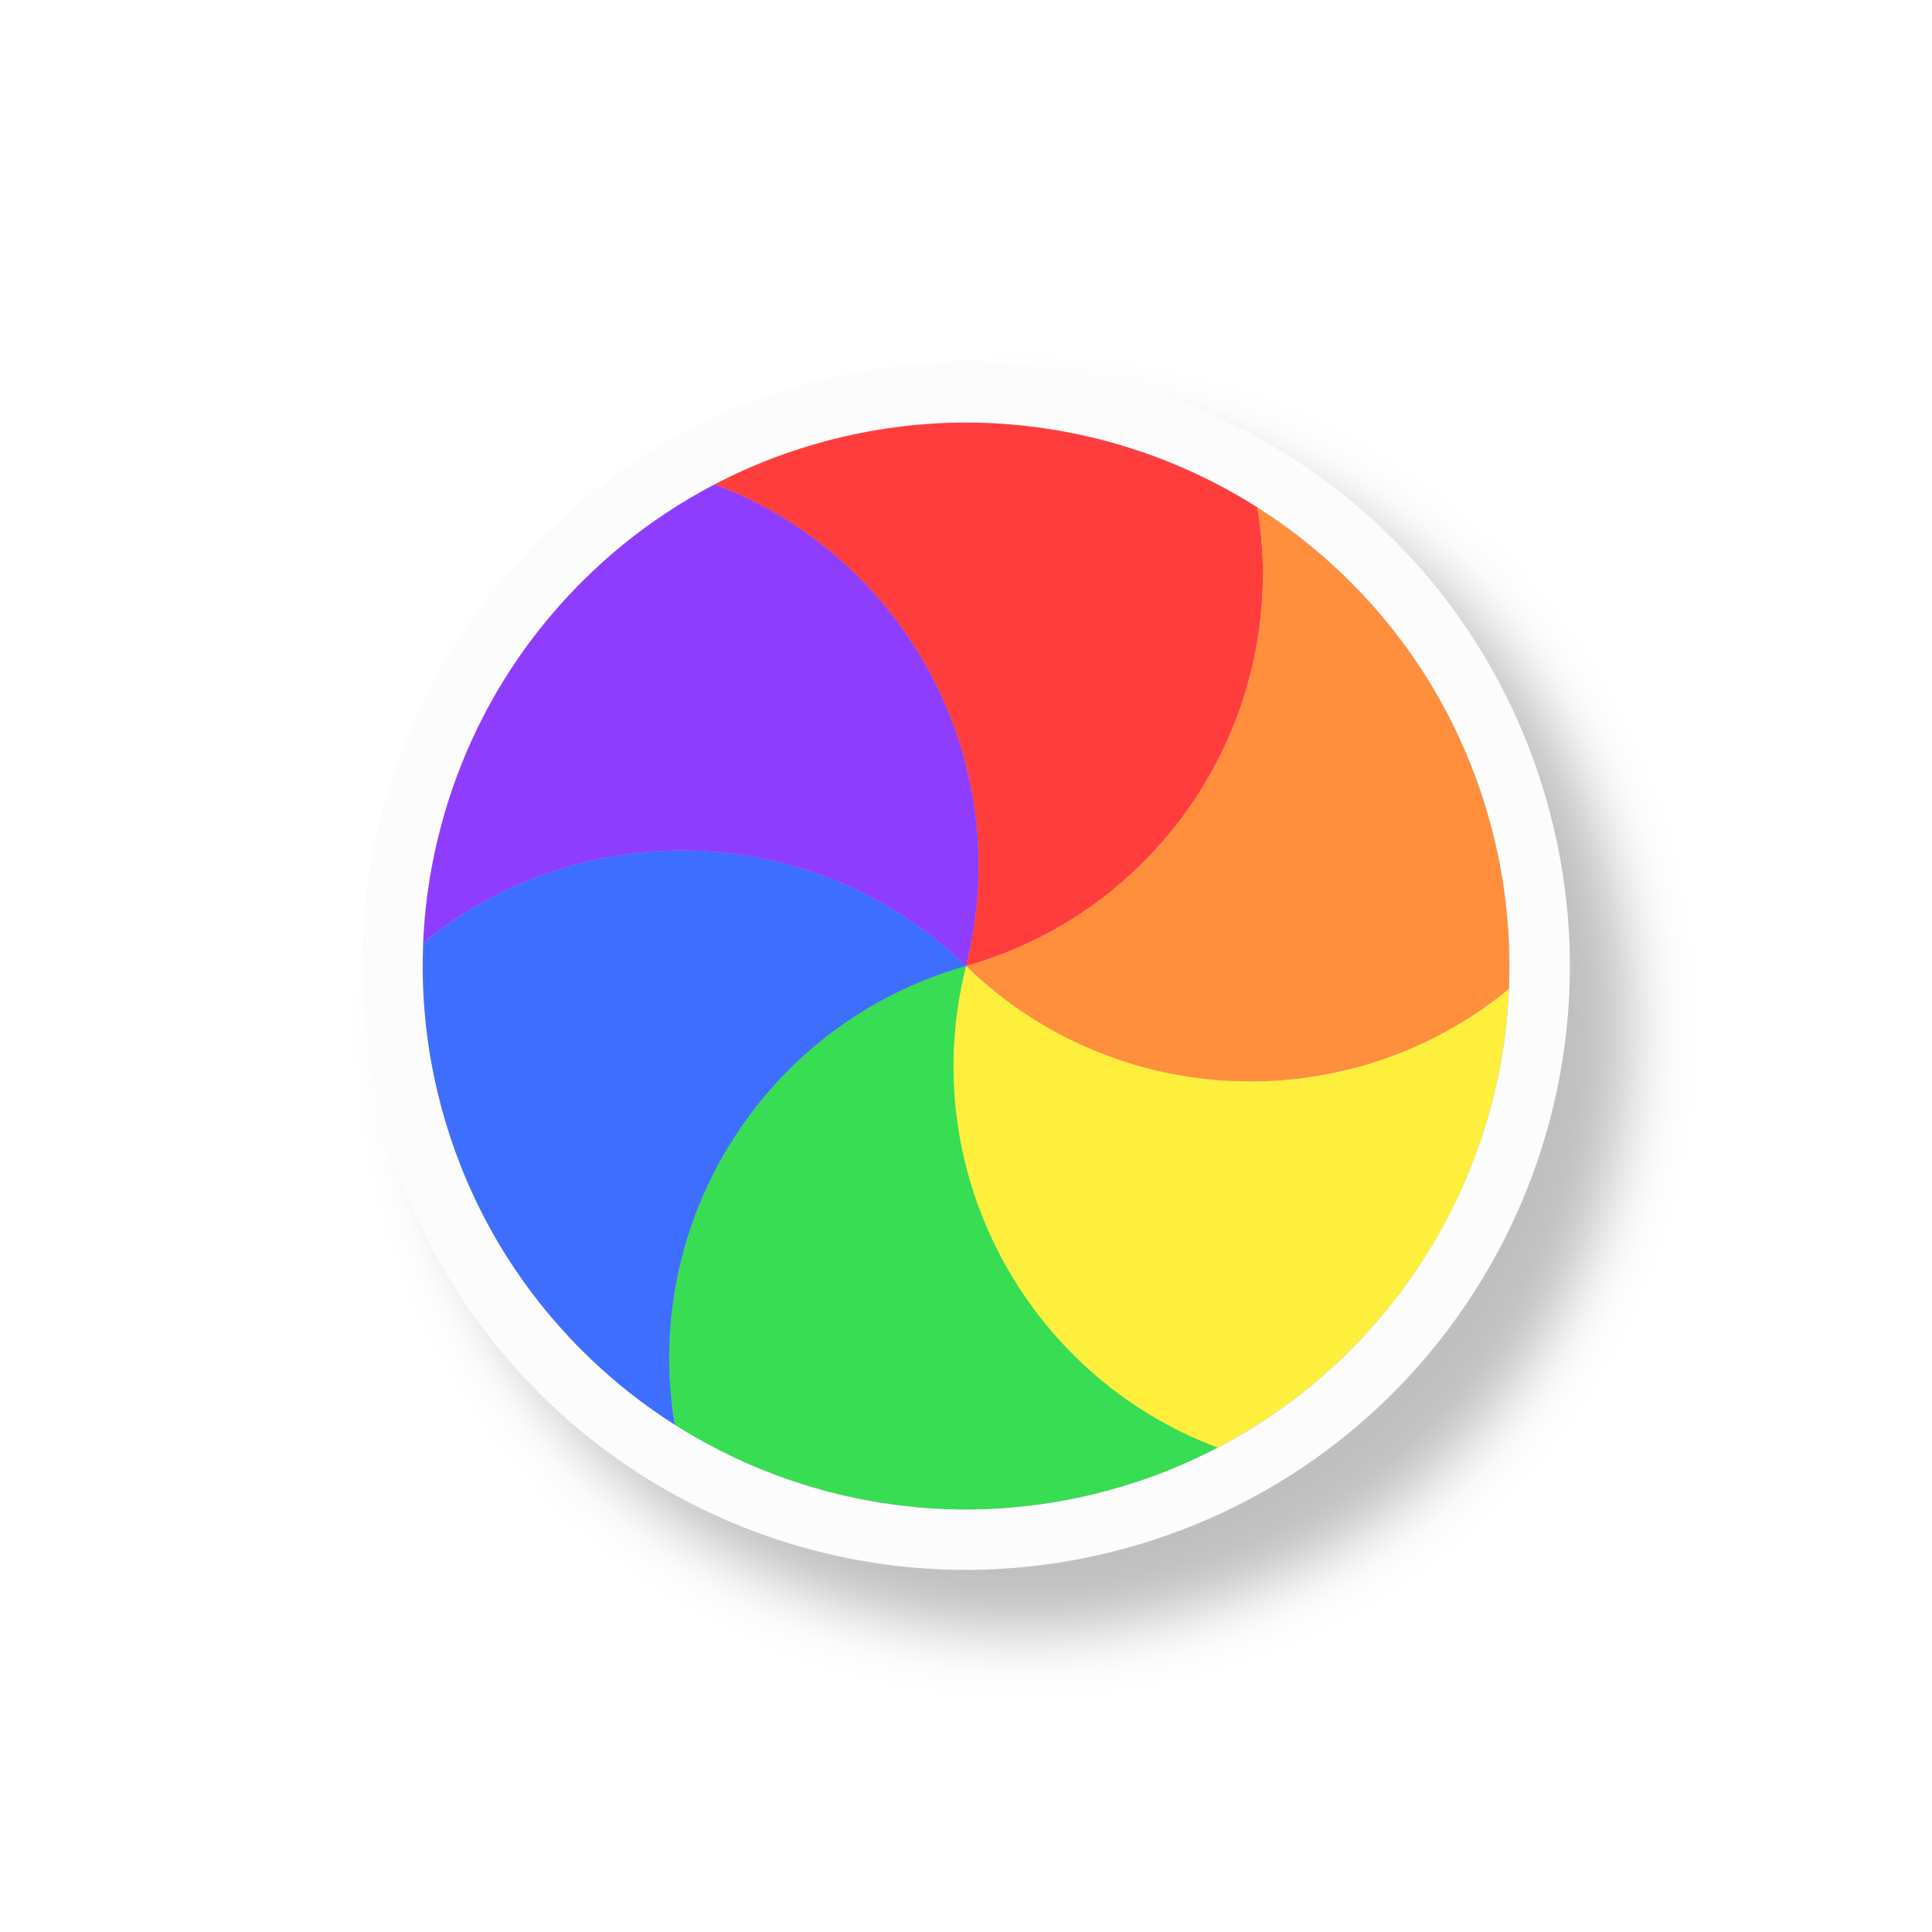
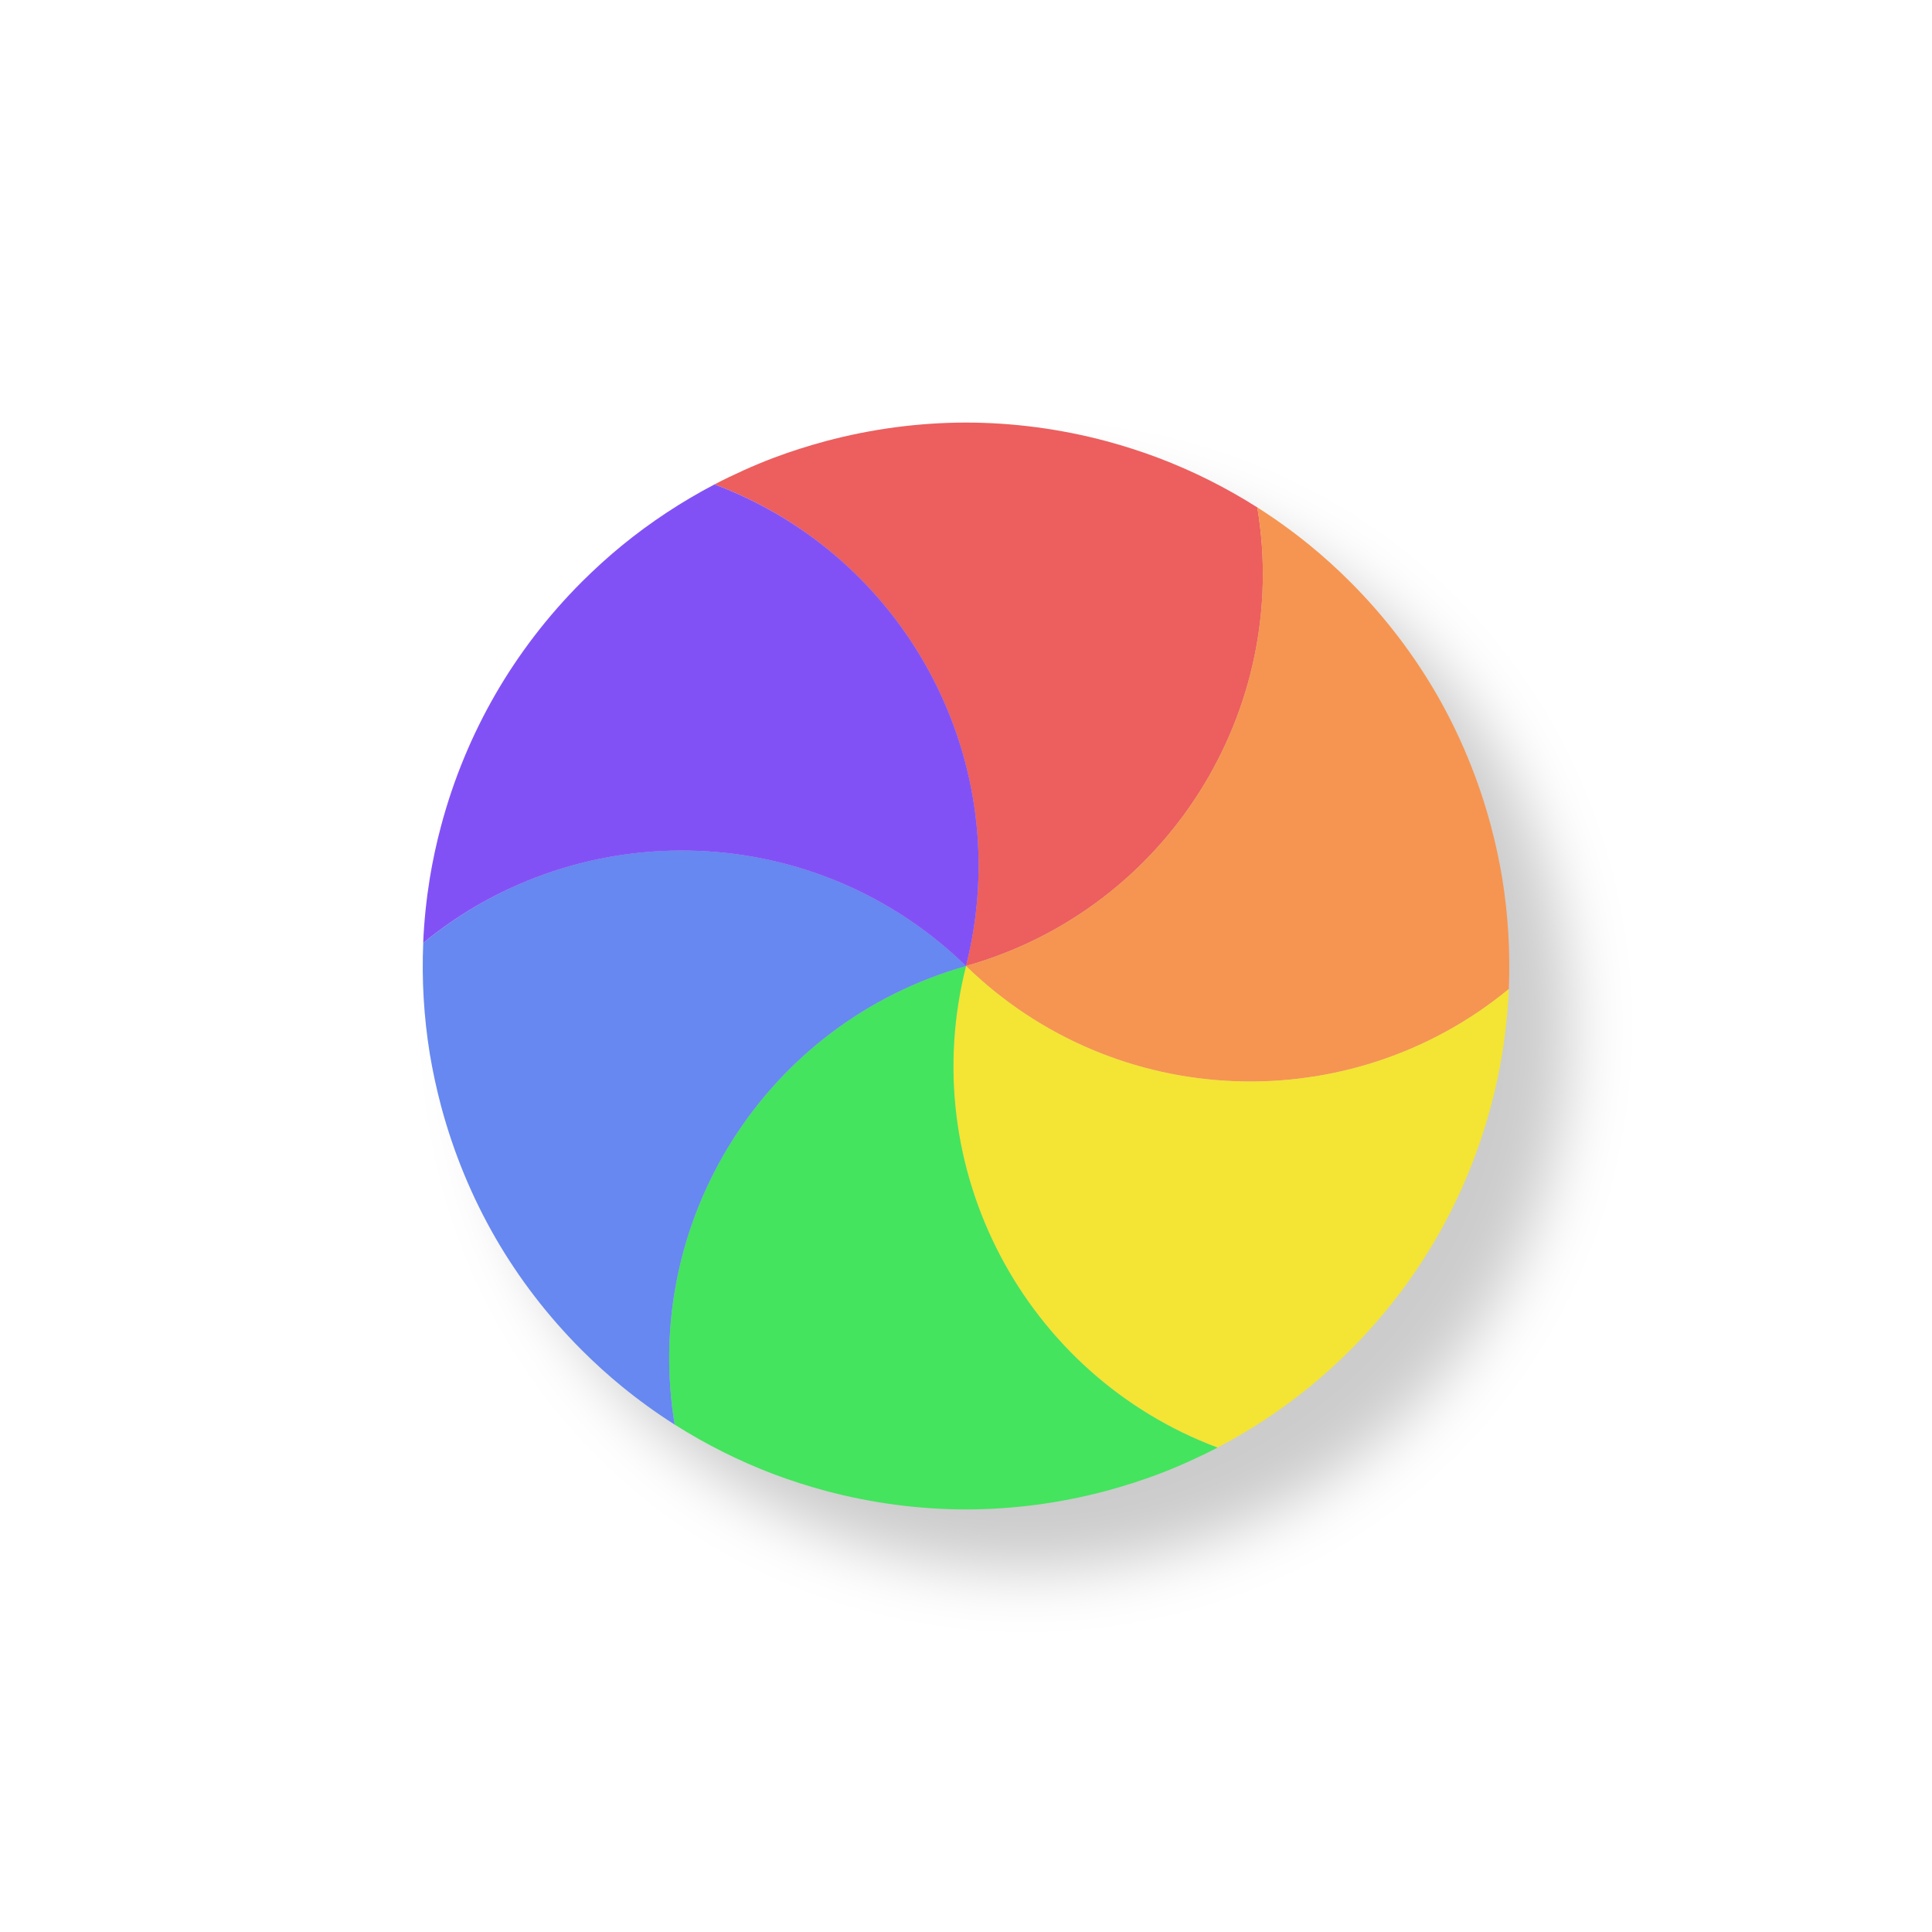
<svg xmlns="http://www.w3.org/2000/svg" width="32" height="32" viewBox="0 0 32 32" fill="none">
-   <g filter="url(#filter0_d_173_2551)">
-     <circle cx="16" cy="16" r="9.5" transform="rotate(-15 16 16)" stroke="#FCFCFC" stroke-linejoin="round" />
-     <path d="M11.835 8.024C12.152 7.858 12.479 7.711 12.814 7.584C13.092 7.479 13.378 7.387 13.671 7.308C14.449 7.1 15.231 7 16 6.999C16.769 7 17.551 7.1 18.329 7.308C18.622 7.387 18.908 7.479 19.186 7.584C19.759 7.801 20.309 8.077 20.826 8.405C21.384 11.763 19.334 15.06 15.999 16C16.852 12.643 15.022 9.219 11.835 8.024Z" fill="#FF3D3D" />
-     <path d="M20.825 8.404C21.127 8.596 21.418 8.806 21.696 9.033C21.926 9.221 22.148 9.423 22.363 9.637C22.933 10.207 23.41 10.834 23.795 11.499C24.179 12.166 24.483 12.893 24.692 13.671C24.77 13.964 24.834 14.258 24.882 14.55C24.98 15.156 25.016 15.77 24.991 16.382C22.362 18.544 18.481 18.417 15.999 16C19.333 15.059 21.384 11.762 20.825 8.404Z" fill="#FF8E3D" />
-     <path d="M24.991 16.381C24.976 16.739 24.939 17.095 24.882 17.45C24.834 17.742 24.771 18.036 24.692 18.329C24.484 19.107 24.179 19.834 23.795 20.5C23.41 21.166 22.933 21.793 22.363 22.363C22.148 22.577 21.926 22.779 21.696 22.967C21.221 23.355 20.707 23.693 20.165 23.977C16.977 22.782 15.147 19.357 16 15.999C18.481 18.416 22.362 18.544 24.991 16.381Z" fill="#FFEF3D" />
-     <path d="M20.166 23.977C19.848 24.142 19.521 24.289 19.186 24.417C18.908 24.521 18.622 24.613 18.329 24.692C17.551 24.901 16.77 25 16 25.001C15.231 25 14.449 24.901 13.671 24.692C13.378 24.613 13.092 24.521 12.815 24.417C12.241 24.199 11.691 23.924 11.174 23.595C10.616 20.237 12.667 16.94 16.001 16C15.148 19.357 16.979 22.782 20.166 23.977Z" fill="#37DD53" />
-     <path d="M11.175 23.596C10.873 23.404 10.582 23.194 10.304 22.967C10.074 22.779 9.852 22.578 9.637 22.363C9.068 21.794 8.59 21.167 8.205 20.501C7.821 19.834 7.517 19.107 7.308 18.329C7.23 18.036 7.167 17.743 7.118 17.45C7.02 16.844 6.984 16.23 7.01 15.618C9.638 13.456 13.519 13.583 16.001 16.001C12.667 16.941 10.616 20.238 11.175 23.596Z" fill="#3D6EFF" />
-     <path d="M7.009 15.619C7.024 15.262 7.061 14.905 7.118 14.551C7.166 14.258 7.229 13.964 7.308 13.671C7.516 12.893 7.821 12.166 8.205 11.5C8.59 10.834 9.067 10.207 9.637 9.637C9.852 9.423 10.074 9.221 10.304 9.033C10.779 8.645 11.293 8.307 11.835 8.023C15.023 9.218 16.853 12.643 16 16.001C13.519 13.584 9.638 13.457 7.009 15.619Z" fill="#8E3DFF" />
+   <g filter="url(#filter0_d_182_7473)">
+     <path d="M11.835 8.023C12.152 7.858 12.479 7.711 12.814 7.583C13.092 7.479 13.378 7.387 13.671 7.308C14.449 7.1 15.231 7 16 6.999C16.769 7 17.551 7.1 18.329 7.308C18.622 7.387 18.908 7.479 19.186 7.584C19.759 7.801 20.309 8.077 20.826 8.405C21.384 11.763 19.334 15.06 15.999 16C16.852 12.643 15.022 9.219 11.835 8.023Z" fill="#ED5E5E" />
+     <path d="M20.825 8.404C21.127 8.596 21.418 8.806 21.696 9.033C21.926 9.221 22.148 9.422 22.363 9.637C22.933 10.207 23.41 10.834 23.795 11.499C24.179 12.166 24.483 12.893 24.692 13.671C24.77 13.964 24.834 14.257 24.882 14.55C24.98 15.156 25.016 15.77 24.991 16.382C22.362 18.544 18.481 18.417 15.999 16C19.333 15.059 21.384 11.762 20.825 8.404Z" fill="#F69551" />
+     <path d="M24.991 16.381C24.976 16.738 24.939 17.095 24.882 17.449C24.834 17.742 24.771 18.036 24.692 18.329C24.484 19.107 24.179 19.834 23.795 20.5C23.41 21.166 22.933 21.793 22.363 22.363C22.148 22.577 21.926 22.779 21.696 22.967C21.221 23.355 20.707 23.693 20.165 23.977C16.977 22.782 15.147 19.357 16 15.999C18.481 18.416 22.362 18.544 24.991 16.381Z" fill="#F4E434" />
+     <path d="M20.166 23.977C19.848 24.142 19.521 24.289 19.186 24.417C18.908 24.521 18.622 24.613 18.329 24.692C17.551 24.9 16.77 25 16 25.001C15.231 25 14.449 24.9 13.671 24.692C13.378 24.613 13.092 24.521 12.815 24.417C12.241 24.199 11.691 23.923 11.174 23.595C10.616 20.237 12.667 16.94 16.001 16C15.148 19.357 16.979 22.782 20.166 23.977Z" fill="#44E45E" />
+     <path d="M11.175 23.596C10.873 23.404 10.582 23.194 10.304 22.967C10.074 22.779 9.852 22.578 9.637 22.363C9.068 21.794 8.59 21.167 8.205 20.501C7.821 19.834 7.517 19.107 7.308 18.329C7.23 18.036 7.167 17.743 7.118 17.45C7.02 16.844 6.984 16.23 7.01 15.618C9.638 13.456 13.519 13.583 16.001 16.001C12.667 16.941 10.616 20.238 11.175 23.596Z" fill="#6688F0" />
+     <path d="M7.009 15.619C7.024 15.261 7.061 14.905 7.118 14.551C7.166 14.258 7.229 13.964 7.308 13.671C7.516 12.893 7.821 12.166 8.205 11.5C8.59 10.834 9.067 10.207 9.637 9.637C9.852 9.423 10.074 9.221 10.304 9.033C10.779 8.645 11.293 8.307 11.835 8.023C15.023 9.218 16.853 12.643 16 16.001C13.519 13.584 9.638 13.457 7.009 15.619Z" fill="#8251F6" />
  </g>
  <defs>
-     <filter id="filter0_d_173_2551" x="0" y="0" width="34" height="34" filterUnits="userSpaceOnUse" color-interpolation-filters="sRGB">
+     <filter id="filter0_d_182_7473" x="0" y="0" width="34" height="34" filterUnits="userSpaceOnUse" color-interpolation-filters="sRGB">
      <feFlood flood-opacity="0" result="BackgroundImageFix" />
      <feColorMatrix in="SourceAlpha" type="matrix" values="0 0 0 0 0 0 0 0 0 0 0 0 0 0 0 0 0 0 127 0" result="hardAlpha" />
      <feOffset dx="1" dy="1" />
      <feGaussianBlur stdDeviation="0.5" />
-       <feColorMatrix type="matrix" values="0 0 0 0 0 0 0 0 0 0 0 0 0 0 0 0 0 0 0.25 0" />
-       <feBlend mode="normal" in2="BackgroundImageFix" result="effect1_dropShadow_173_2551" />
-       <feBlend mode="normal" in="SourceGraphic" in2="effect1_dropShadow_173_2551" result="shape" />
+       <feColorMatrix type="matrix" values="0 0 0 0 0 0 0 0 0 0 0 0 0 0 0 0 0 0 0.2 0" />
+       <feBlend mode="normal" in2="BackgroundImageFix" result="effect1_dropShadow_182_7473" />
+       <feBlend mode="normal" in="SourceGraphic" in2="effect1_dropShadow_182_7473" result="shape" />
    </filter>
  </defs>
</svg>
